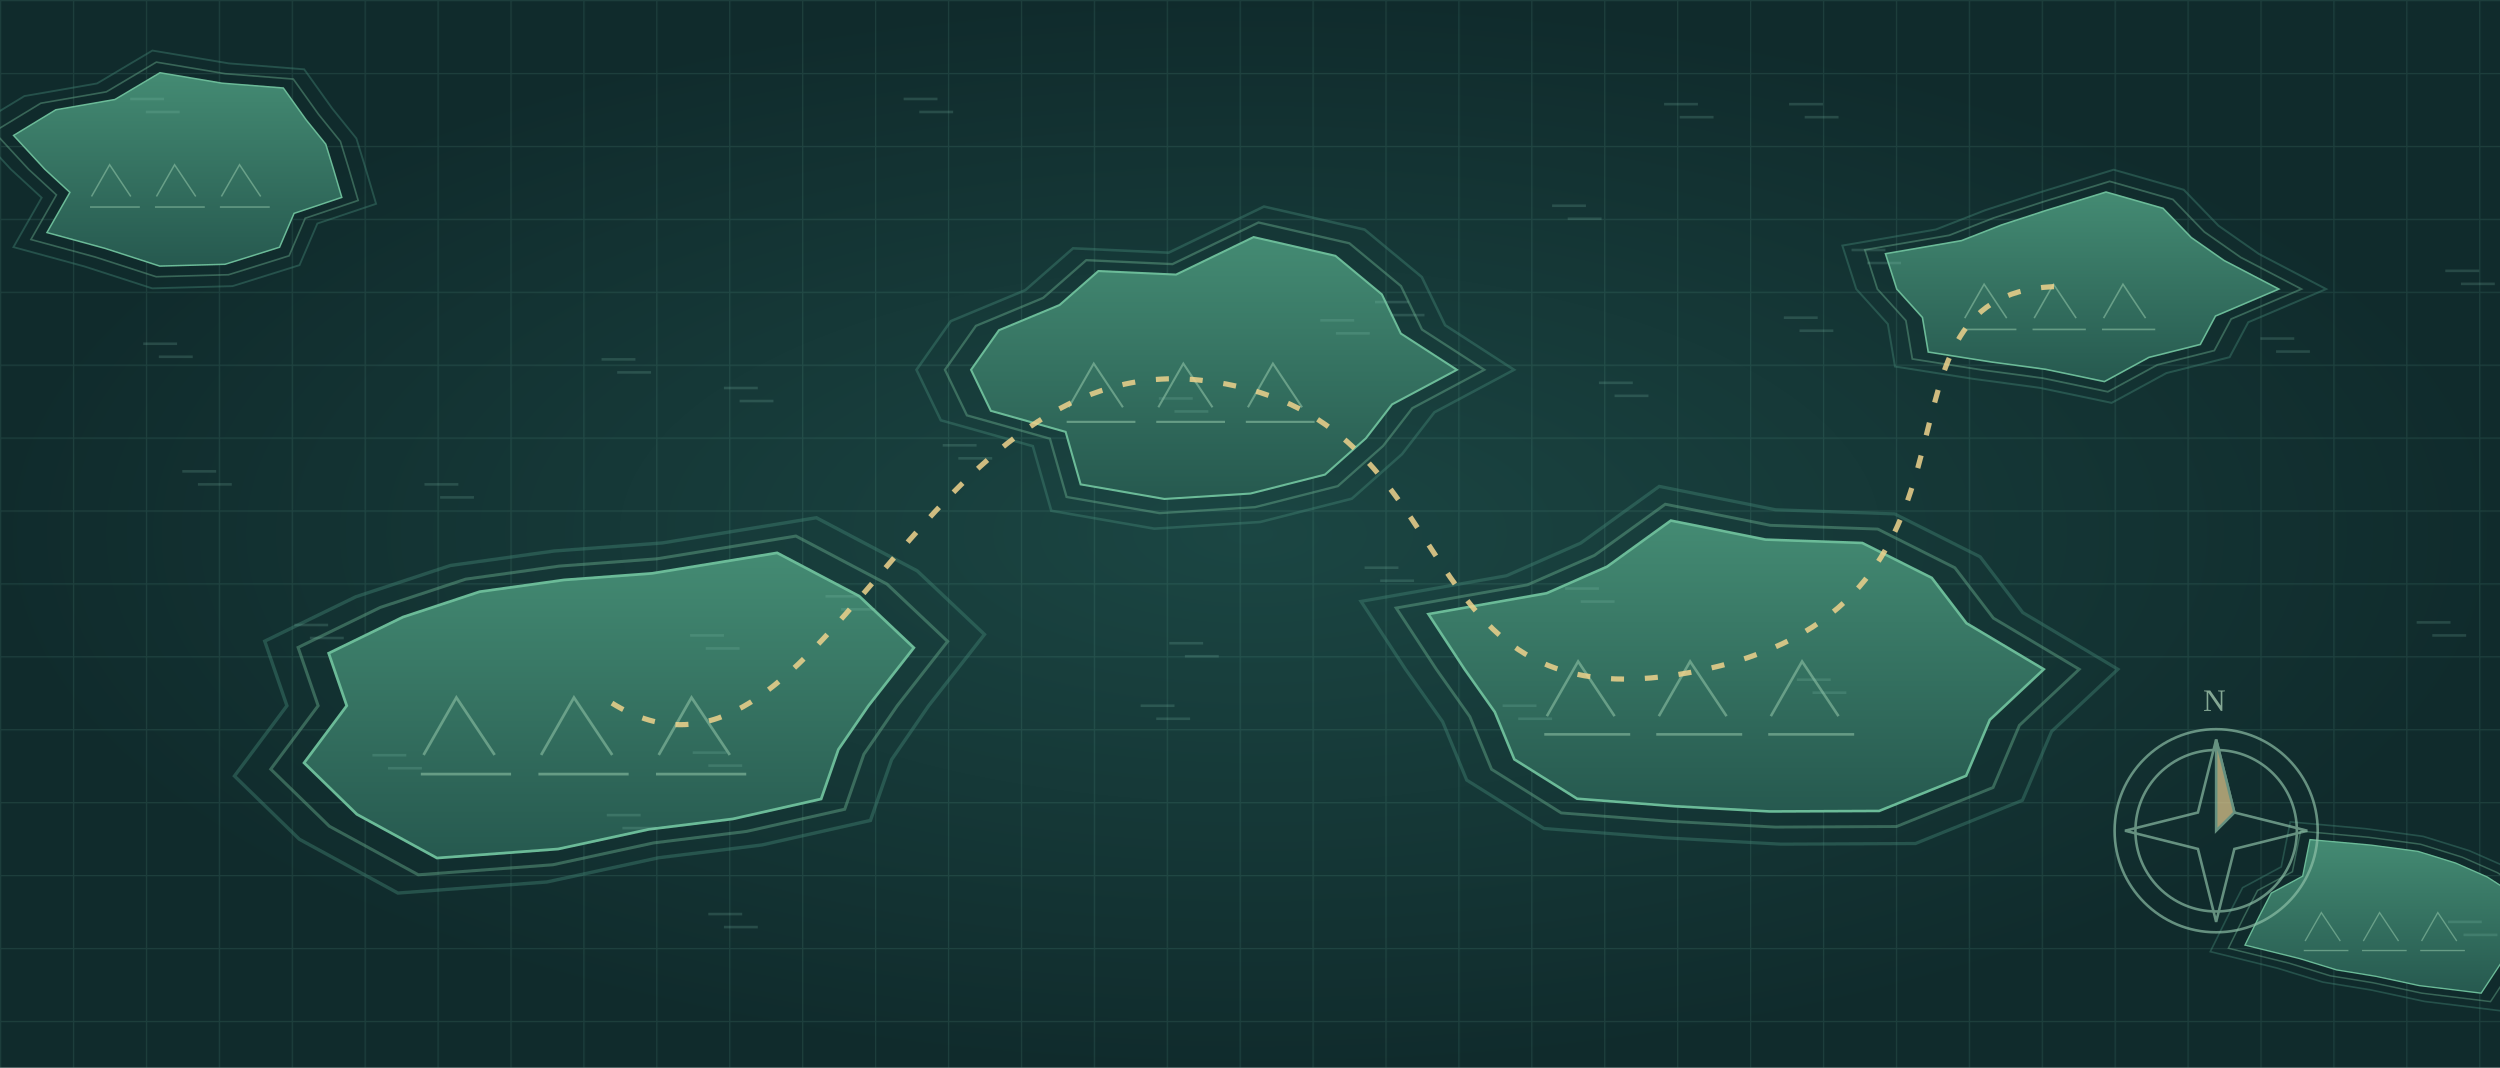
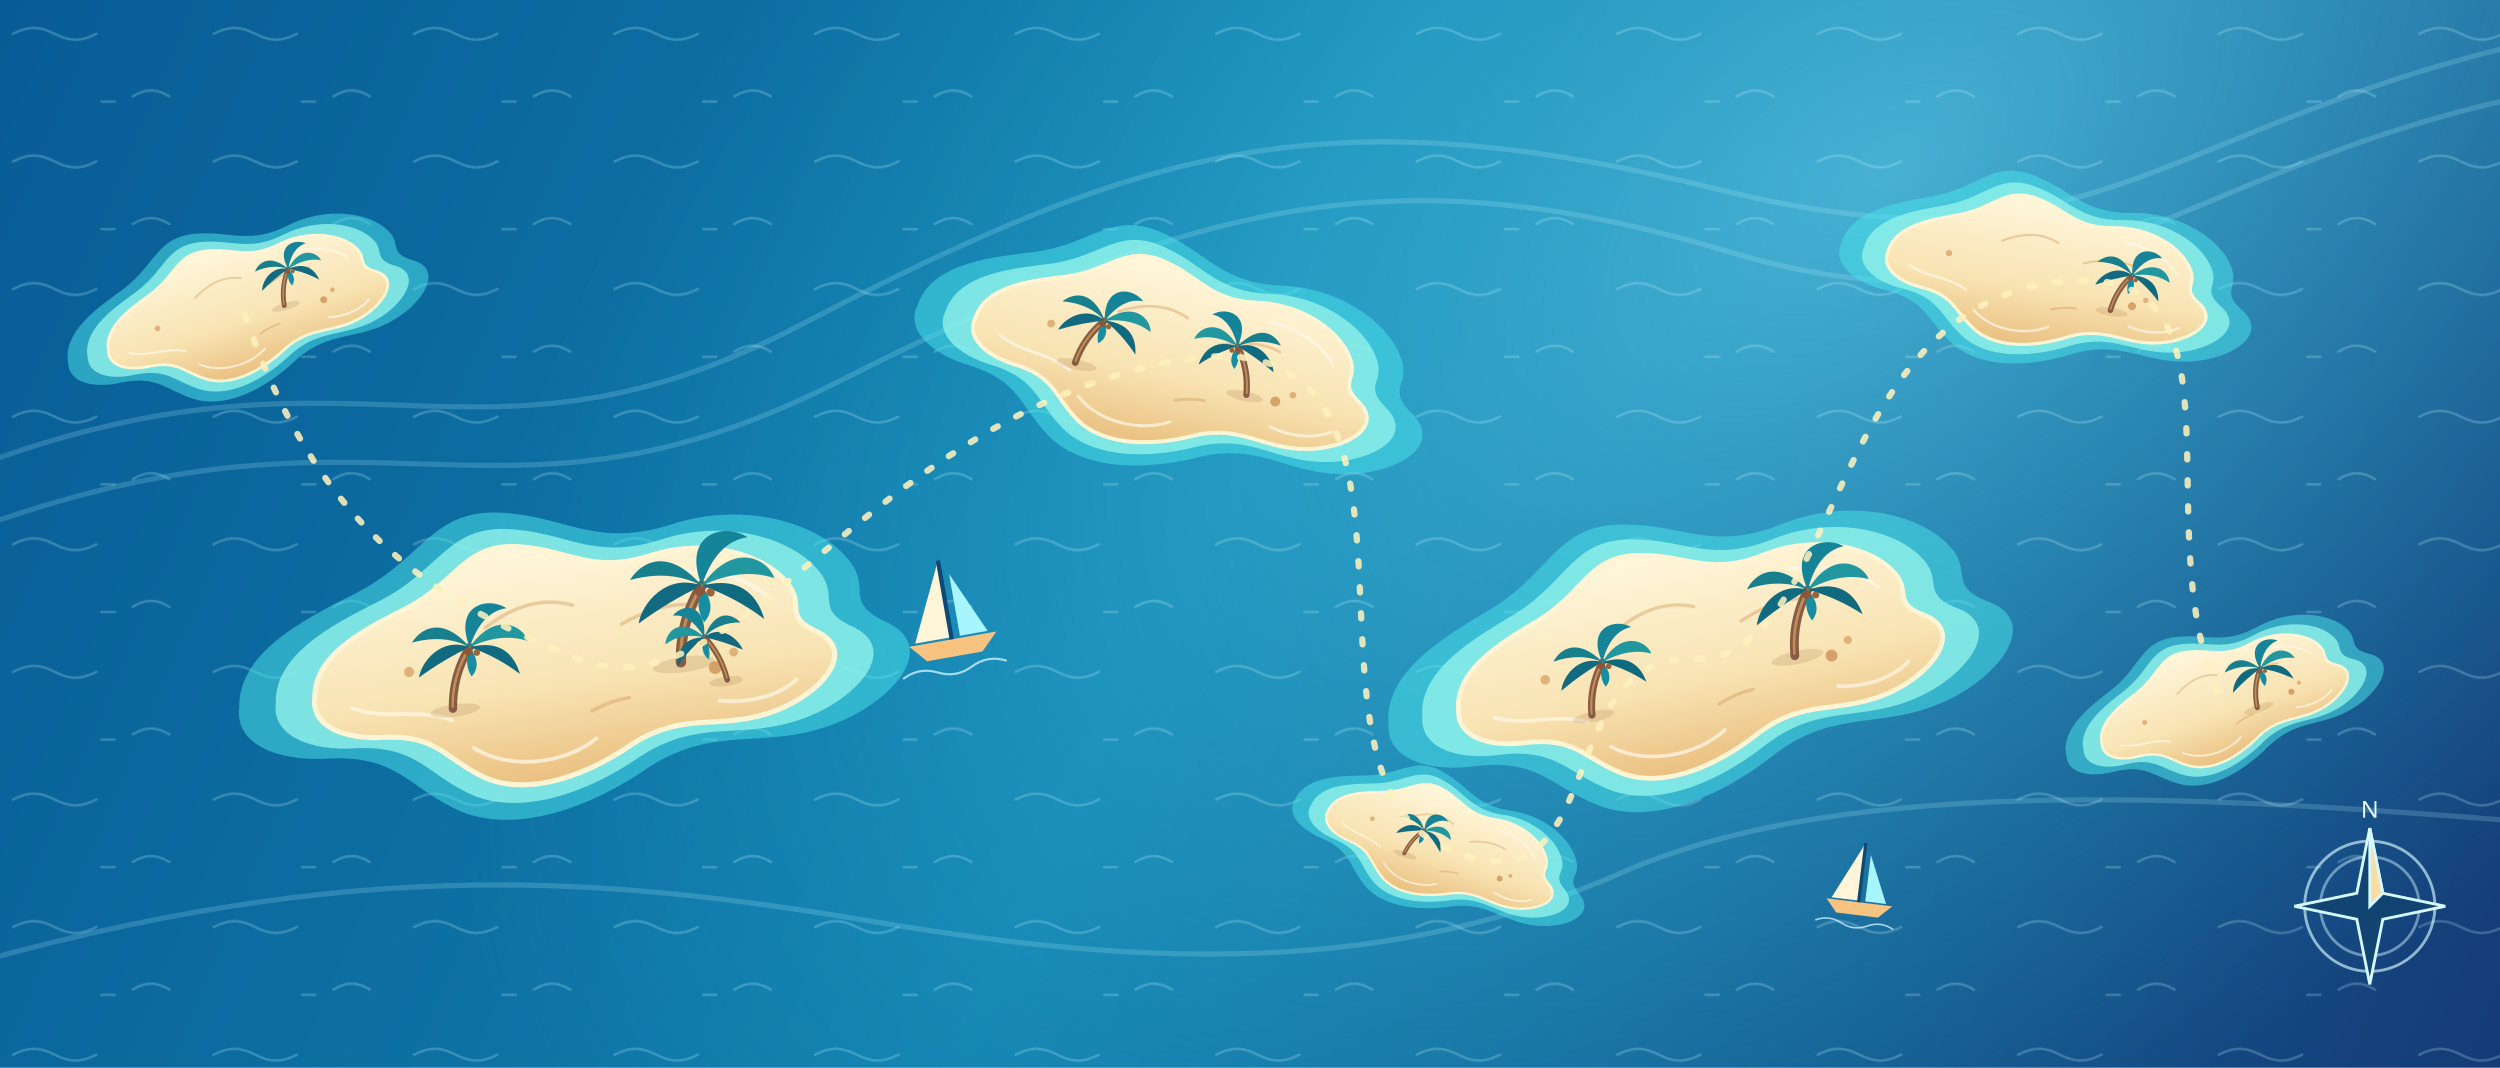
<svg xmlns="http://www.w3.org/2000/svg" viewBox="0 0 960 410" fill="none">
  <defs>
-     <pattern id="grid" width="28" height="28" patternUnits="userSpaceOnUse">
-       <path d="M28 0H0v28" stroke="#77c1aa" opacity=".13" />
+     <linearGradient id="ocean" x1="0" y1="0" x2="960" y2="410" gradientUnits="userSpaceOnUse">
+       <stop stop-color="#085c95" />
+       <stop offset=".48" stop-color="#117dac" />
+       <stop offset="1" stop-color="#153b76" />
+     </linearGradient>
+     <radialGradient id="sunlight" cx="0" cy="0" r="1" gradientTransform="translate(725 64) rotate(143) scale(636 358)" gradientUnits="userSpaceOnUse">
+       <stop stop-color="#70eaff" stop-opacity=".57" />
+       <stop offset="1" stop-color="#29cce9" stop-opacity="0" />
+     </radialGradient>
+     <linearGradient id="beach" x1="0" y1="-48" x2="0" y2="52" gradientUnits="userSpaceOnUse">
+       <stop stop-color="#fff6db" />
+       <stop offset=".56" stop-color="#f8e3b2" />
+       <stop offset="1" stop-color="#e7b875" />
+     </linearGradient>
+     <pattern id="waves" width="77" height="49" patternUnits="userSpaceOnUse">
+       <path d="M5 13c6-3 10-3 16 0s10 3 16 0m14 24c5-3 9-3 14 0m-26 2h5" stroke="#c3f4ff" stroke-opacity=".23" stroke-linecap="round" />
    </pattern>
-     <radialGradient id="sea">
-       <stop stop-color="#1b4643" />
-       <stop offset="1" stop-color="#102b2c" />
-     </radialGradient>
-     <linearGradient id="land" x2="0" y2="1" gradientUnits="objectBoundingBox">
-       <stop stop-color="#448b73" />
-       <stop offset="1" stop-color="#26594f" />
-     </linearGradient>
+     <g id="palm">
+       <ellipse cx="1" cy="3" rx="12" ry="3" fill="#94602f" opacity=".17" />
+       <path d="M0 2Q2-14 12-26" stroke="#855c45" stroke-width="4" stroke-linecap="round" />
+       <path d="M0 1Q2-14 12-26" stroke="#c38d54" stroke-width="1.2" stroke-linecap="round" />
+       <path d="M12-26C1-43-10-38-15-32Q1-34 12-26Z" fill="#187f8d" />
+       <path d="M12-26C7-47 24-49 32-42Q20-42 12-26Z" fill="#168498" />
+       <path d="M12-26C27-42 39-32 40-25Q28-31 12-26Z" fill="#2198a0" />
+       <path d="M12-26C29-28 33-17 34-10Q24-20 12-26Z" fill="#106b80" />
+       <path d="M12-26C-1-33-12-22-14-15Q-1-22 12-26Z" fill="#126a81" />
+       <path d="M12-26Q17-17 11-12Q8-18 12-26Z" fill="#168da1" />
+       <circle cx="11" cy="-24" r="2" fill="#8c5738" />
+       <circle cx="15" cy="-23" r="1.6" fill="#9a633c" />
+     </g>
+     <g id="island">
+       <path d="M-103-1C-101-19-76-26-62-31C-40-39-36-54-13-48C4-44 12-34 35-38C58-42 80-32 87-19C92-10 83-7 96 1C110 11 93 25 75 29C53 34 40 24 18 34C-6 46-29 48-43 38C-56 29-58 20-78 18C-93 17-106 10-103-1Z" transform="scale(1.29)" fill="#4ae0e9" opacity=".53" />
+       <path d="M-103-1C-101-19-76-26-62-31C-40-39-36-54-13-48C4-44 12-34 35-38C58-42 80-32 87-19C92-10 83-7 96 1C110 11 93 25 75 29C53 34 40 24 18 34C-6 46-29 48-43 38C-56 29-58 20-78 18C-93 17-106 10-103-1Z" transform="scale(1.15)" fill="#91f3e9" opacity=".79" />
+       <path d="M-103-1C-101-19-76-26-62-31C-40-39-36-54-13-48C4-44 12-34 35-38C58-42 80-32 87-19C92-10 83-7 96 1C110 11 93 25 75 29C53 34 40 24 18 34C-6 46-29 48-43 38C-56 29-58 20-78 18C-93 17-106 10-103-1Z" fill="url(#beach)" stroke="#fff5d5" stroke-width="2" />
+       <path d="M-89 5c14 7 24 3 38 10m7 12c13 11 35 11 48 3M44-30c18 1 29 8 35 15M54 22c12 3 24 1 31-4" stroke="#fff9ea" stroke-opacity=".7" stroke-width="1.5" stroke-linecap="round" />
+       <path d="M-33-19q19-11 35-4m18 10q18-7 31-3m-47 35q8-3 15-3" stroke="#d39b5e" stroke-opacity=".42" stroke-width="1.4" stroke-linecap="round" />
+       <circle cx="-65" cy="-6" r="2" fill="#dfb278" />
+       <circle cx="54" cy="9" r="2.5" fill="#d7a16a" />
+       <circle cx="62" cy="4" r="1.7" fill="#dfb278" />
+     </g>
+     <g id="sail">
+       <path d="M-21 9h41l-8 8H-14Z" fill="#f6c380" />
+       <path d="M-1-28v36h-17Z" fill="#fff5d9" />
+       <path d="M3-21v29h13Z" fill="#a6f5ff" />
+       <path d="M-1-28v37" stroke="#114873" stroke-width="2" />
+       <path d="M-26 23q8-4 16 0t16 0t16 0" stroke="#d7f7ff" stroke-opacity=".75" stroke-linecap="round" />
+     </g>
  </defs>
-   <rect width="960" height="410" fill="url(#sea)" />
-   <rect width="960" height="410" fill="url(#grid)" />
-   <g transform="translate(233 271) scale(1.05)">
-     <path d="M 95.7,0.0 L 84.7,16.0 L 78.4,34.1 L 46.1,41.4 L 15.4,45.2 L -17.8,52.4 L -62.1,55.7 L -91.4,39.7 L -110.7,20.9 L -95.1,0.0 L -101.7,-19.2 L -74.6,-32.4 L -46.5,-41.7 L -15.7,-46.0 L 16.5,-48.4 L 62.3,-55.9 L 92.3,-40.1 L 112.3,-21.2 Z" transform="scale(1.23)" stroke="#438675" opacity=".42" />
-     <path d="M 95.7,0.0 L 84.7,16.0 L 78.4,34.1 L 46.1,41.4 L 15.4,45.2 L -17.8,52.4 L -62.1,55.7 L -91.4,39.7 L -110.7,20.9 L -95.1,0.0 L -101.7,-19.2 L -74.6,-32.4 L -46.5,-41.7 L -15.7,-46.0 L 16.5,-48.4 L 62.3,-55.9 L 92.3,-40.1 L 112.3,-21.2 Z" transform="scale(1.11)" stroke="#69ac8c" opacity=".45" />
-     <path d="M 95.7,0.0 L 84.7,16.0 L 78.4,34.1 L 46.1,41.4 L 15.4,45.2 L -17.8,52.4 L -62.1,55.7 L -91.4,39.7 L -110.7,20.9 L -95.1,0.0 L -101.7,-19.2 L -74.6,-32.4 L -46.5,-41.7 L -15.7,-46.0 L 16.5,-48.4 L 62.3,-55.9 L 92.3,-40.1 L 112.3,-21.2 Z" fill="url(#land)" stroke="#6bbb98" />
-     <path d="M-67 18l12-21 14 21m-27 7h33" stroke="#a5d7b7" opacity=".47" />
-     <path d="M-24 18l12-21 14 21m-27 7h33" stroke="#a5d7b7" opacity=".47" />
-     <path d="M19 18l12-21 14 21m-27 7h33" stroke="#a5d7b7" opacity=".47" />
+   <path fill="url(#ocean)" d="M0 0h960v410H0z" />
+   <path fill="url(#sunlight)" d="M0 0h960v410H0z" />
+   <path fill="url(#waves)" d="M0 0h960v410H0z" />
+   <g fill="none" stroke="#b9f5ff" stroke-opacity=".19" stroke-width="2">
+     <path d="M-45 194C131 113 173 195 307 125S511 36 661 73 829 43 996 11" />
+     <path d="M-40 215C143 137 182 217 321 147S535 58 665 97 837 59 990 33" />
+     <path d="M-38 378c166-51 267-42 374-24s198 20 287-19 232-29 364-18" />
  </g>
-   <g transform="translate(464 142) scale(0.8)">
-     <path d="M 119.3,0.0 L 88.2,16.6 L 75.6,32.9 L 56.0,50.3 L 20.2,59.4 L -21.1,62.0 L -61.3,55.0 L -68.5,29.8 L -104.4,19.7 L -113.9,0.0 L -100.5,-19.0 L -71.4,-31.1 L -52.8,-47.4 L -15.5,-45.7 L 21.7,-63.7 L 61.0,-54.7 L 83.3,-36.2 L 92.4,-17.4 Z" transform="scale(1.23)" stroke="#438675" opacity=".42" />
-     <path d="M 119.3,0.0 L 88.2,16.6 L 75.6,32.9 L 56.0,50.3 L 20.2,59.4 L -21.1,62.0 L -61.3,55.0 L -68.5,29.8 L -104.4,19.7 L -113.9,0.0 L -100.5,-19.0 L -71.4,-31.1 L -52.8,-47.4 L -15.5,-45.7 L 21.7,-63.7 L 61.0,-54.7 L 83.3,-36.2 L 92.4,-17.4 Z" transform="scale(1.11)" stroke="#69ac8c" opacity=".45" />
-     <path d="M 119.3,0.0 L 88.2,16.6 L 75.6,32.9 L 56.0,50.3 L 20.2,59.4 L -21.1,62.0 L -61.3,55.0 L -68.5,29.8 L -104.4,19.7 L -113.9,0.0 L -100.5,-19.0 L -71.4,-31.1 L -52.8,-47.4 L -15.5,-45.7 L 21.7,-63.7 L 61.0,-54.7 L 83.3,-36.2 L 92.4,-17.4 Z" fill="url(#land)" stroke="#6bbb98" />
-     <path d="M-67 18l12-21 14 21m-27 7h33" stroke="#a5d7b7" opacity=".47" />
-     <path d="M-24 18l12-21 14 21m-27 7h33" stroke="#a5d7b7" opacity=".47" />
-     <path d="M19 18l12-21 14 21m-27 7h33" stroke="#a5d7b7" opacity=".47" />
+   <g transform="translate(95 119) rotate(-17) scale(.54)">
+     <use href="#island" />
+     <use href="#palm" transform="translate(26 3) scale(.86)" />
  </g>
-   <g transform="translate(661 257) scale(1)">
-     <path d="M 123.8,0.0 L 103.1,19.4 L 94.0,40.9 L 60.6,54.4 L 18.6,54.6 L -17.9,52.6 L -55.4,49.7 L -79.5,34.6 L -87.0,16.4 L -98.6,0.0 L -112.5,-21.2 L -67.1,-29.2 L -43.9,-39.4 L -19.4,-57.1 L 16.9,-49.8 L 54.1,-48.5 L 80.8,-35.1 L 94.1,-17.7 Z" transform="scale(1.23)" stroke="#438675" opacity=".42" />
-     <path d="M 123.8,0.0 L 103.1,19.4 L 94.0,40.9 L 60.6,54.4 L 18.6,54.6 L -17.9,52.6 L -55.4,49.7 L -79.5,34.6 L -87.0,16.4 L -98.6,0.0 L -112.5,-21.2 L -67.1,-29.2 L -43.9,-39.4 L -19.4,-57.1 L 16.9,-49.8 L 54.1,-48.5 L 80.8,-35.1 L 94.1,-17.7 Z" transform="scale(1.11)" stroke="#69ac8c" opacity=".45" />
-     <path d="M 123.8,0.0 L 103.1,19.4 L 94.0,40.9 L 60.6,54.4 L 18.6,54.6 L -17.9,52.6 L -55.4,49.7 L -79.5,34.6 L -87.0,16.4 L -98.6,0.0 L -112.5,-21.2 L -67.1,-29.2 L -43.9,-39.4 L -19.4,-57.1 L 16.9,-49.8 L 54.1,-48.5 L 80.8,-35.1 L 94.1,-17.7 Z" fill="url(#land)" stroke="#6bbb98" />
-     <path d="M-67 18l12-21 14 21m-27 7h33" stroke="#a5d7b7" opacity=".47" />
-     <path d="M-24 18l12-21 14 21m-27 7h33" stroke="#a5d7b7" opacity=".47" />
-     <path d="M19 18l12-21 14 21m-27 7h33" stroke="#a5d7b7" opacity=".47" />
+   <g transform="translate(221 255) rotate(-8) scale(.98)">
+     <use href="#island" />
+     <use href="#palm" transform="translate(-50 9) scale(.82)" />
+     <use href="#palm" transform="translate(41 3) scale(1.02)" />
+     <use href="#palm" transform="translate(58 13) scale(-.55 .63)" />
  </g>
-   <g transform="translate(796 111) scale(0.62)">
-     <path d="M 127.5,0.0 L 88.3,16.7 L 78.9,34.3 L 47.1,42.3 L 19.5,57.3 L -16.9,49.7 L -50.3,45.2 L -89.6,39.0 L -93.2,17.6 L -109.1,0.0 L -116.1,-21.9 L -69.0,-30.0 L -44.2,-39.7 L -16.6,-48.7 L 20.5,-60.1 L 55.8,-50.0 L 73.3,-31.9 L 93.6,-17.7 Z" transform="scale(1.23)" stroke="#438675" opacity=".42" />
-     <path d="M 127.5,0.0 L 88.3,16.7 L 78.9,34.3 L 47.1,42.3 L 19.5,57.3 L -16.9,49.7 L -50.3,45.2 L -89.6,39.0 L -93.2,17.6 L -109.1,0.0 L -116.1,-21.9 L -69.0,-30.0 L -44.2,-39.7 L -16.6,-48.7 L 20.5,-60.1 L 55.8,-50.0 L 73.3,-31.9 L 93.6,-17.7 Z" transform="scale(1.11)" stroke="#69ac8c" opacity=".45" />
-     <path d="M 127.5,0.0 L 88.3,16.7 L 78.9,34.3 L 47.1,42.3 L 19.5,57.3 L -16.9,49.7 L -50.3,45.2 L -89.6,39.0 L -93.2,17.6 L -109.1,0.0 L -116.1,-21.9 L -69.0,-30.0 L -44.2,-39.7 L -16.6,-48.7 L 20.5,-60.1 L 55.8,-50.0 L 73.3,-31.9 L 93.6,-17.7 Z" fill="url(#land)" stroke="#6bbb98" />
-     <path d="M-67 18l12-21 14 21m-27 7h33" stroke="#a5d7b7" opacity=".47" />
-     <path d="M-24 18l12-21 14 21m-27 7h33" stroke="#a5d7b7" opacity=".47" />
-     <path d="M19 18l12-21 14 21m-27 7h33" stroke="#a5d7b7" opacity=".47" />
+   <g transform="translate(451 139) rotate(12) scale(.76)">
+     <use href="#island" />
+     <use href="#palm" transform="translate(-49 9) scale(.85)" />
+     <use href="#palm" transform="translate(39 7) scale(-.79 .82)" />
  </g>
-   <g transform="translate(74 65) scale(0.58)">
-     <path d="M 93.2,0.0 L 98.7,18.6 L 67.1,29.2 L 57.5,51.6 L 21.4,62.9 L -21.8,64.1 L -58.3,52.3 L -96.5,41.9 L -81.3,15.3 L -97.9,0.0 L -118.6,-22.4 L -90.6,-39.4 L -51.5,-46.2 L -21.7,-63.9 L 19.4,-57.0 L 60.0,-53.8 L 75.1,-32.7 L 88.1,-16.6 Z" transform="scale(1.23)" stroke="#438675" opacity=".42" />
-     <path d="M 93.2,0.0 L 98.7,18.6 L 67.1,29.2 L 57.5,51.6 L 21.4,62.9 L -21.8,64.1 L -58.3,52.3 L -96.5,41.9 L -81.3,15.3 L -97.9,0.0 L -118.6,-22.4 L -90.6,-39.4 L -51.5,-46.2 L -21.7,-63.9 L 19.4,-57.0 L 60.0,-53.8 L 75.1,-32.7 L 88.1,-16.6 Z" transform="scale(1.11)" stroke="#69ac8c" opacity=".45" />
-     <path d="M 93.2,0.0 L 98.7,18.6 L 67.1,29.2 L 57.5,51.6 L 21.4,62.9 L -21.8,64.1 L -58.3,52.3 L -96.5,41.9 L -81.3,15.3 L -97.9,0.0 L -118.6,-22.4 L -90.6,-39.4 L -51.5,-46.2 L -21.7,-63.9 L 19.4,-57.0 L 60.0,-53.8 L 75.1,-32.7 L 88.1,-16.6 Z" fill="url(#land)" stroke="#6bbb98" />
-     <path d="M-67 18l12-21 14 21m-27 7h33" stroke="#a5d7b7" opacity=".47" />
-     <path d="M-24 18l12-21 14 21m-27 7h33" stroke="#a5d7b7" opacity=".47" />
-     <path d="M19 18l12-21 14 21m-27 7h33" stroke="#a5d7b7" opacity=".47" />
+   <g transform="translate(653 254) rotate(-12) scale(.92)">
+     <use href="#island" />
+     <use href="#palm" transform="translate(-49 11) scale(.74)" />
+     <use href="#palm" transform="translate(39 4) scale(.92)" />
  </g>
-   <g transform="translate(920 352) scale(0.52)">
-     <path d="M 104.4,0.0 L 86.0,16.2 L 77.9,33.9 L 63.0,56.5 L 17.3,50.9 L -15.0,44.0 L -43.8,39.3 L -71.2,30.9 L -111.4,21.0 L -101.0,0.0 L -92.0,-17.4 L -68.8,-29.9 L -63.4,-56.9 L -18.0,-52.8 L 16.4,-48.2 L 44.1,-39.6 L 67.5,-29.3 L 87.3,-16.5 Z" transform="scale(1.23)" stroke="#438675" opacity=".42" />
-     <path d="M 104.4,0.0 L 86.0,16.2 L 77.9,33.9 L 63.0,56.5 L 17.3,50.9 L -15.0,44.0 L -43.8,39.3 L -71.2,30.9 L -111.4,21.0 L -101.0,0.0 L -92.0,-17.4 L -68.8,-29.9 L -63.4,-56.9 L -18.0,-52.8 L 16.4,-48.2 L 44.1,-39.6 L 67.5,-29.3 L 87.3,-16.5 Z" transform="scale(1.11)" stroke="#69ac8c" opacity=".45" />
-     <path d="M 104.4,0.0 L 86.0,16.2 L 77.9,33.9 L 63.0,56.5 L 17.3,50.9 L -15.0,44.0 L -43.8,39.3 L -71.2,30.9 L -111.4,21.0 L -101.0,0.0 L -92.0,-17.4 L -68.8,-29.9 L -63.4,-56.9 L -18.0,-52.8 L 16.4,-48.2 L 44.1,-39.6 L 67.5,-29.3 L 87.3,-16.5 Z" fill="url(#land)" stroke="#6bbb98" />
-     <path d="M-67 18l12-21 14 21m-27 7h33" stroke="#a5d7b7" opacity=".47" />
-     <path d="M-24 18l12-21 14 21m-27 7h33" stroke="#a5d7b7" opacity=".47" />
-     <path d="M19 18l12-21 14 21m-27 7h33" stroke="#a5d7b7" opacity=".47" />
+   <g transform="translate(787 107) rotate(9) scale(.61)">
+     <use href="#island" />
+     <use href="#palm" transform="translate(41 12) scale(.85)" />
  </g>
-   <path d="M711 96h13m-7 5h13" stroke="#83c1ad" opacity=".2" />
-   <path d="M639 40h13m-7 5h13" stroke="#83c1ad" opacity=".2" />
-   <path d="M577 271h13m-7 5h13" stroke="#83c1ad" opacity=".2" />
-   <path d="M614 147h13m-7 5h13" stroke="#83c1ad" opacity=".2" />
-   <path d="M347 38h13m-7 5h13" stroke="#83c1ad" opacity=".2" />
-   <path d="M143 290h13m-7 5h13" stroke="#83c1ad" opacity=".2" />
-   <path d="M317 229h13m-7 5h13" stroke="#83c1ad" opacity=".2" />
-   <path d="M685 122h13m-7 5h13" stroke="#83c1ad" opacity=".2" />
-   <path d="M507 123h13m-7 5h13" stroke="#83c1ad" opacity=".2" />
-   <path d="M265 244h13m-7 5h13" stroke="#83c1ad" opacity=".2" />
-   <path d="M438 271h13m-7 5h13" stroke="#83c1ad" opacity=".2" />
-   <path d="M55 132h13m-7 5h13" stroke="#83c1ad" opacity=".2" />
-   <path d="M449 247h13m-7 5h13" stroke="#83c1ad" opacity=".2" />
-   <path d="M272 351h13m-7 5h13" stroke="#83c1ad" opacity=".2" />
-   <path d="M928 239h13m-7 5h13" stroke="#83c1ad" opacity=".2" />
-   <path d="M868 130h13m-7 5h13" stroke="#83c1ad" opacity=".2" />
-   <path d="M528 116h13m-7 5h13" stroke="#83c1ad" opacity=".2" />
-   <path d="M50 38h13m-7 5h13" stroke="#83c1ad" opacity=".2" />
-   <path d="M278 149h13m-7 5h13" stroke="#83c1ad" opacity=".2" />
-   <path d="M266 289h13m-7 5h13" stroke="#83c1ad" opacity=".2" />
-   <path d="M231 138h13m-7 5h13" stroke="#83c1ad" opacity=".2" />
-   <path d="M445 153h13m-7 5h13" stroke="#83c1ad" opacity=".2" />
-   <path d="M163 186h13m-7 5h13" stroke="#83c1ad" opacity=".2" />
-   <path d="M70 181h13m-7 5h13" stroke="#83c1ad" opacity=".2" />
-   <path d="M596 79h13m-7 5h13" stroke="#83c1ad" opacity=".2" />
-   <path d="M601 226h13m-7 5h13" stroke="#83c1ad" opacity=".2" />
-   <path d="M940 354h13m-7 5h13" stroke="#83c1ad" opacity=".2" />
-   <path d="M687 40h13m-7 5h13" stroke="#83c1ad" opacity=".2" />
-   <path d="M524 218h13m-7 5h13" stroke="#83c1ad" opacity=".2" />
-   <path d="M113 240h13m-7 5h13" stroke="#83c1ad" opacity=".2" />
-   <path d="M233 313h13m-7 5h13" stroke="#83c1ad" opacity=".2" />
-   <path d="M939 104h13m-7 5h13" stroke="#83c1ad" opacity=".2" />
-   <path d="M362 171h13m-7 5h13" stroke="#83c1ad" opacity=".2" />
-   <path d="M690 261h13m-7 5h13" stroke="#83c1ad" opacity=".2" />
-   <path d="M235 270C314 319 352 134 461 146S533 284 655 257 709 110 792 110" stroke="#eed28c" stroke-width="2" stroke-dasharray="5 8" opacity=".85" />
-   <g transform="translate(851 319)" stroke="#8fc2a9" opacity=".67">
-     <circle r="39" />
-     <circle r="31" />
-     <path d="m0-35 7 28 28 7-28 7-7 28-7-28-28-7 28-7z" />
-     <path fill="#efd393" d="m0-35 7 28-7 7z" />
-     <text x="-5" y="-46" fill="#bce2c5" stroke="none" font-size="12">N</text>
+   <g transform="translate(554 326) rotate(18) scale(.45)">
+     <use href="#island" />
+     <use href="#palm" transform="translate(-30 12) scale(.85)" />
+   </g>
+   <g transform="translate(854 270) rotate(-19) scale(.48)">
+     <use href="#island" />
+     <use href="#palm" transform="translate(24 10) scale(1.03)" />
+   </g>
+   <path d="M94 121C121 199 161 229 222 253S330 163 449 139 488 294 554 325 594 251 650 253 700 124 785 109 822 199 852 267" stroke="#fff1bd" stroke-width="2.4" stroke-dasharray="2 8" stroke-linecap="round" opacity=".86" />
+   <use href="#sail" transform="translate(365 238) rotate(-10) scale(.83)" />
+   <use href="#sail" transform="translate(715 341) rotate(7) scale(.62)" />
+   <g transform="translate(910 348)" stroke="#d5f8ff" stroke-width="1.1">
+     <circle r="25" opacity=".65" />
+     <circle r="19" opacity=".45" />
+     <path d="M0-30 5-5 29 0 5 5 0 30-5 5-29 0-5-5Z" fill="#124471" />
+     <path d="M0-30 5-5 0 0Z" fill="#f9dda2" />
+     <text x="0" y="-34" text-anchor="middle" fill="#e8fbff" stroke="none" font-family="system-ui,sans-serif" font-size="9">N</text>
  </g>
</svg>
